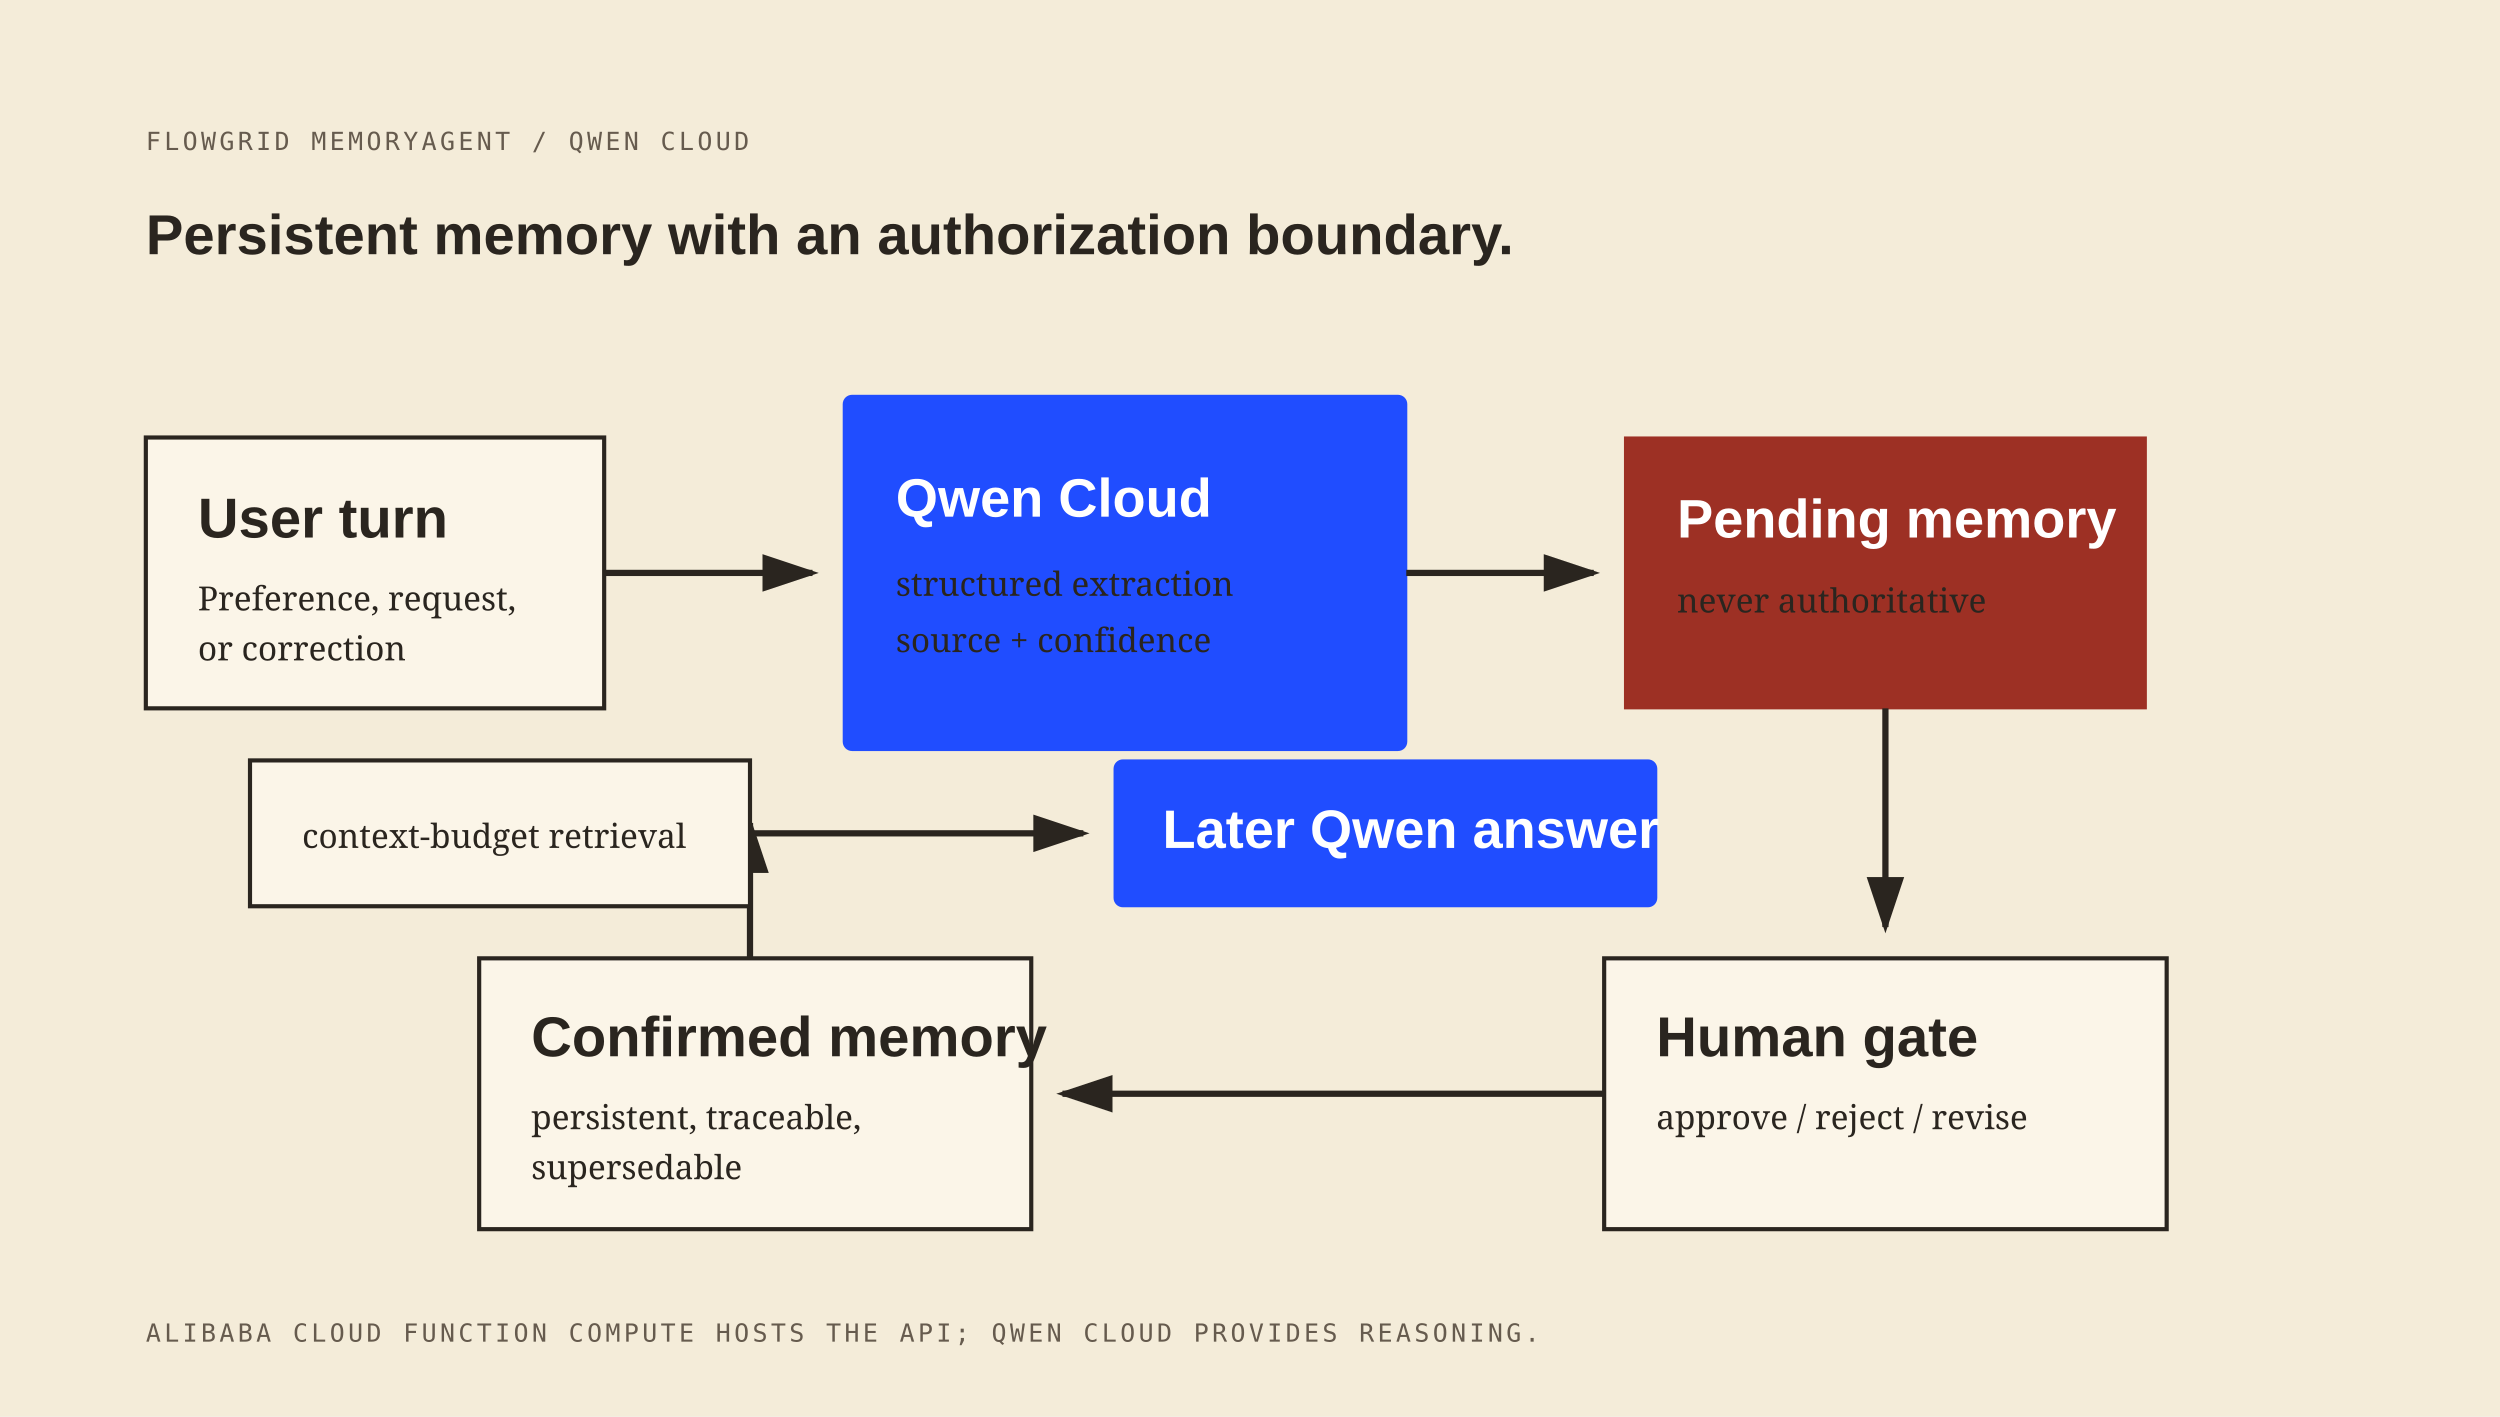
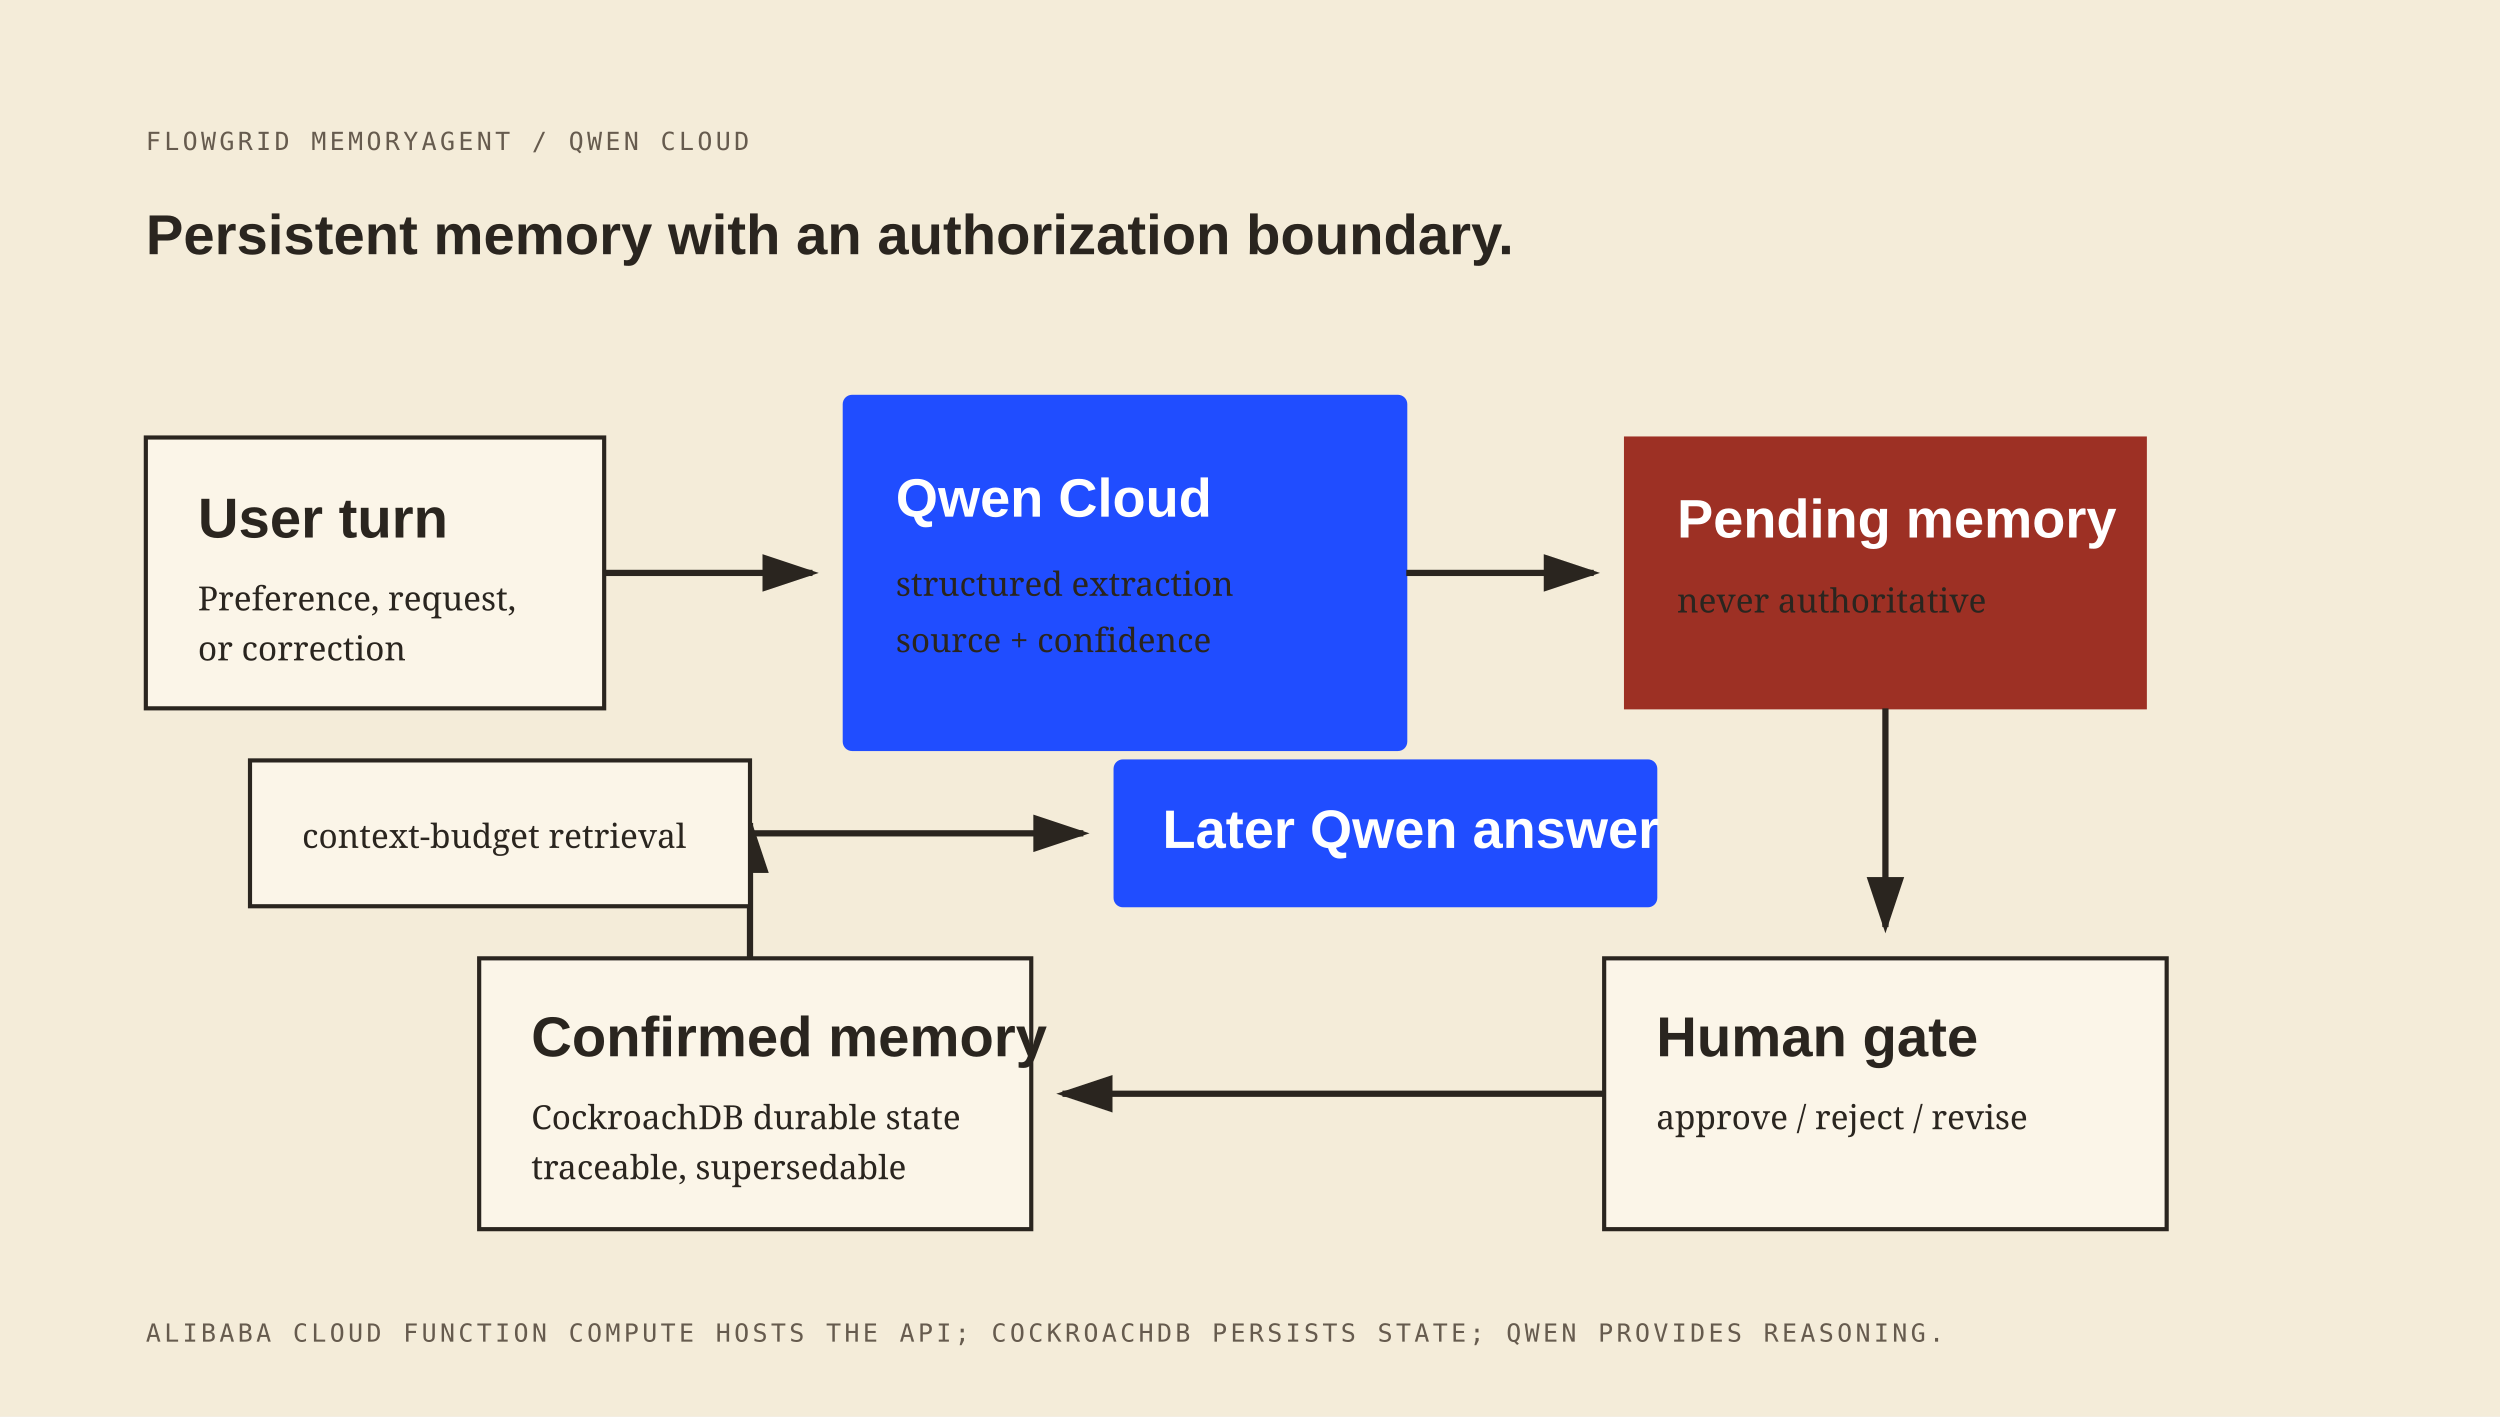
<svg xmlns="http://www.w3.org/2000/svg" viewBox="0 0 1200 680" role="img" aria-labelledby="title desc">
  <style>
    .bg { fill:#f4ecd9 } .box { fill:#fbf5e8; stroke:#2a251f; stroke-width:2 } .qwen { fill:#204dff; stroke:#204dff } .pending { fill:#9d3024; stroke:#9d3024 } .label { fill:#2a251f; font:700 27px Arial,sans-serif } .small { fill:#2a251f; font:16px Georgia,serif } .inverse { fill:#fff; font:700 26px Arial,sans-serif } .mono { fill:#665b4e; font:12px monospace; letter-spacing:1.6px } .line { stroke:#2a251f; stroke-width:3; fill:none; marker-end:url(#arrow) }
  </style>
  <defs>
    <marker id="arrow" markerWidth="10" markerHeight="10" refX="8" refY="3" orient="auto">
      <path d="M0,0 L0,6 L9,3 z" fill="#2a251f" />
    </marker>
  </defs>
  <rect class="bg" width="1200" height="680" />
  <text x="70" y="72" class="mono">FLOWGRID MEMORYAGENT / QWEN CLOUD</text>
  <text x="70" y="122" class="label">Persistent memory with an authorization boundary.</text>
  <rect class="box" x="70" y="210" width="220" height="130" />
  <text x="95" y="258" class="label">User turn</text>
  <text x="95" y="293" class="small">Preference, request,</text>
  <text x="95" y="317" class="small">or correction</text>
  <path class="line" d="M290 275 H390" />
  <rect class="qwen" x="405" y="190" width="270" height="170" rx="4" />
  <text x="430" y="248" class="inverse">Qwen Cloud</text>
  <text x="430" y="286" fill="#fff" class="small">structured extraction</text>
  <text x="430" y="313" fill="#fff" class="small">source + confidence</text>
  <path class="line" d="M675 275 H765" />
  <rect class="pending" x="780" y="210" width="250" height="130" />
  <text x="805" y="258" class="inverse">Pending memory</text>
  <text x="805" y="294" fill="#fff" class="small">never authoritative</text>
  <path class="line" d="M905 340 V445" />
  <rect class="box" x="770" y="460" width="270" height="130" />
  <text x="795" y="507" class="label">Human gate</text>
  <text x="795" y="542" class="small">approve / reject / revise</text>
  <path class="line" d="M770 525 H510" />
  <rect class="box" x="230" y="460" width="265" height="130" />
  <text x="255" y="507" class="label">Confirmed memory</text>
-   <text x="255" y="542" class="small">persistent, traceable,</text>
-   <text x="255" y="566" class="small">supersedable</text>
+   <text x="255" y="542" class="small">CockroachDB durable state</text>
+   <text x="255" y="566" class="small">traceable, supersedable</text>
  <path class="line" d="M360 460 V395" />
  <rect class="box" x="120" y="365" width="240" height="70" />
  <text x="145" y="407" class="small">context-budget retrieval</text>
  <path class="line" d="M360 400 H520" />
  <rect class="qwen" x="535" y="365" width="260" height="70" rx="4" />
  <text x="558" y="407" class="inverse">Later Qwen answer</text>
-   <text x="70" y="644" class="mono">ALIBABA CLOUD FUNCTION COMPUTE HOSTS THE API; QWEN CLOUD PROVIDES REASONING.</text>
+   <text x="70" y="644" class="mono">ALIBABA CLOUD FUNCTION COMPUTE HOSTS THE API; COCKROACHDB PERSISTS STATE; QWEN PROVIDES REASONING.</text>
</svg>
